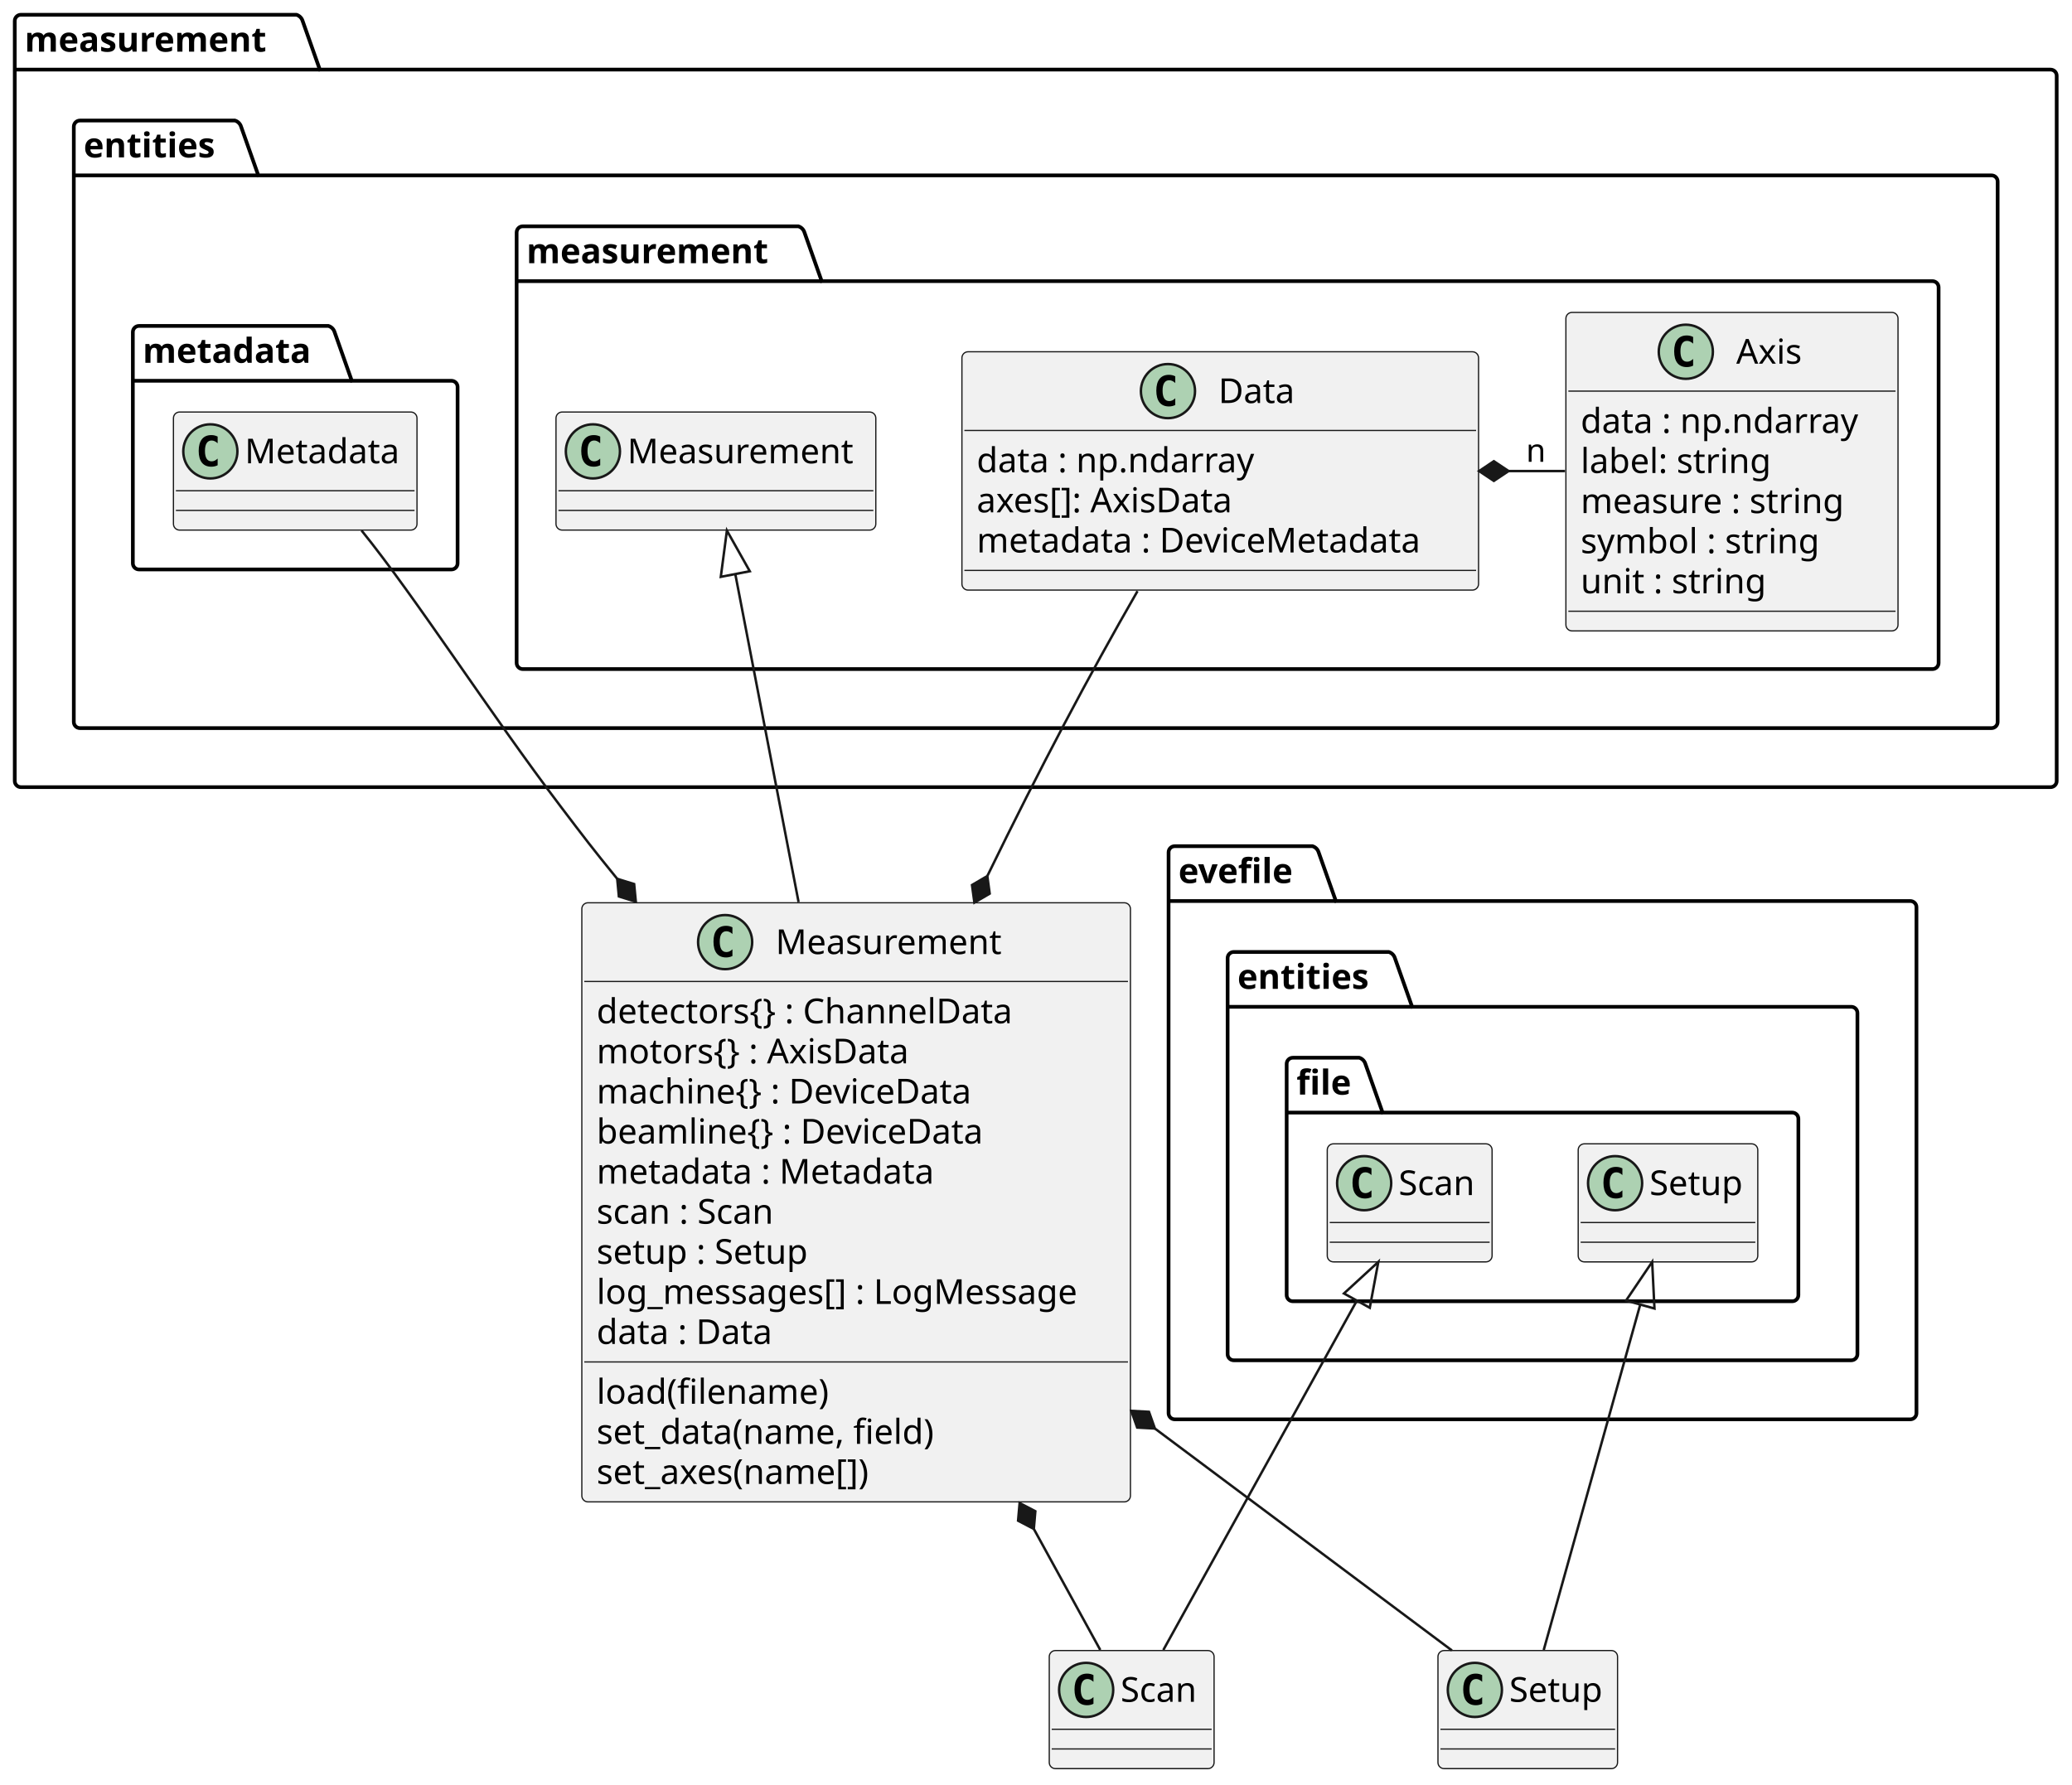
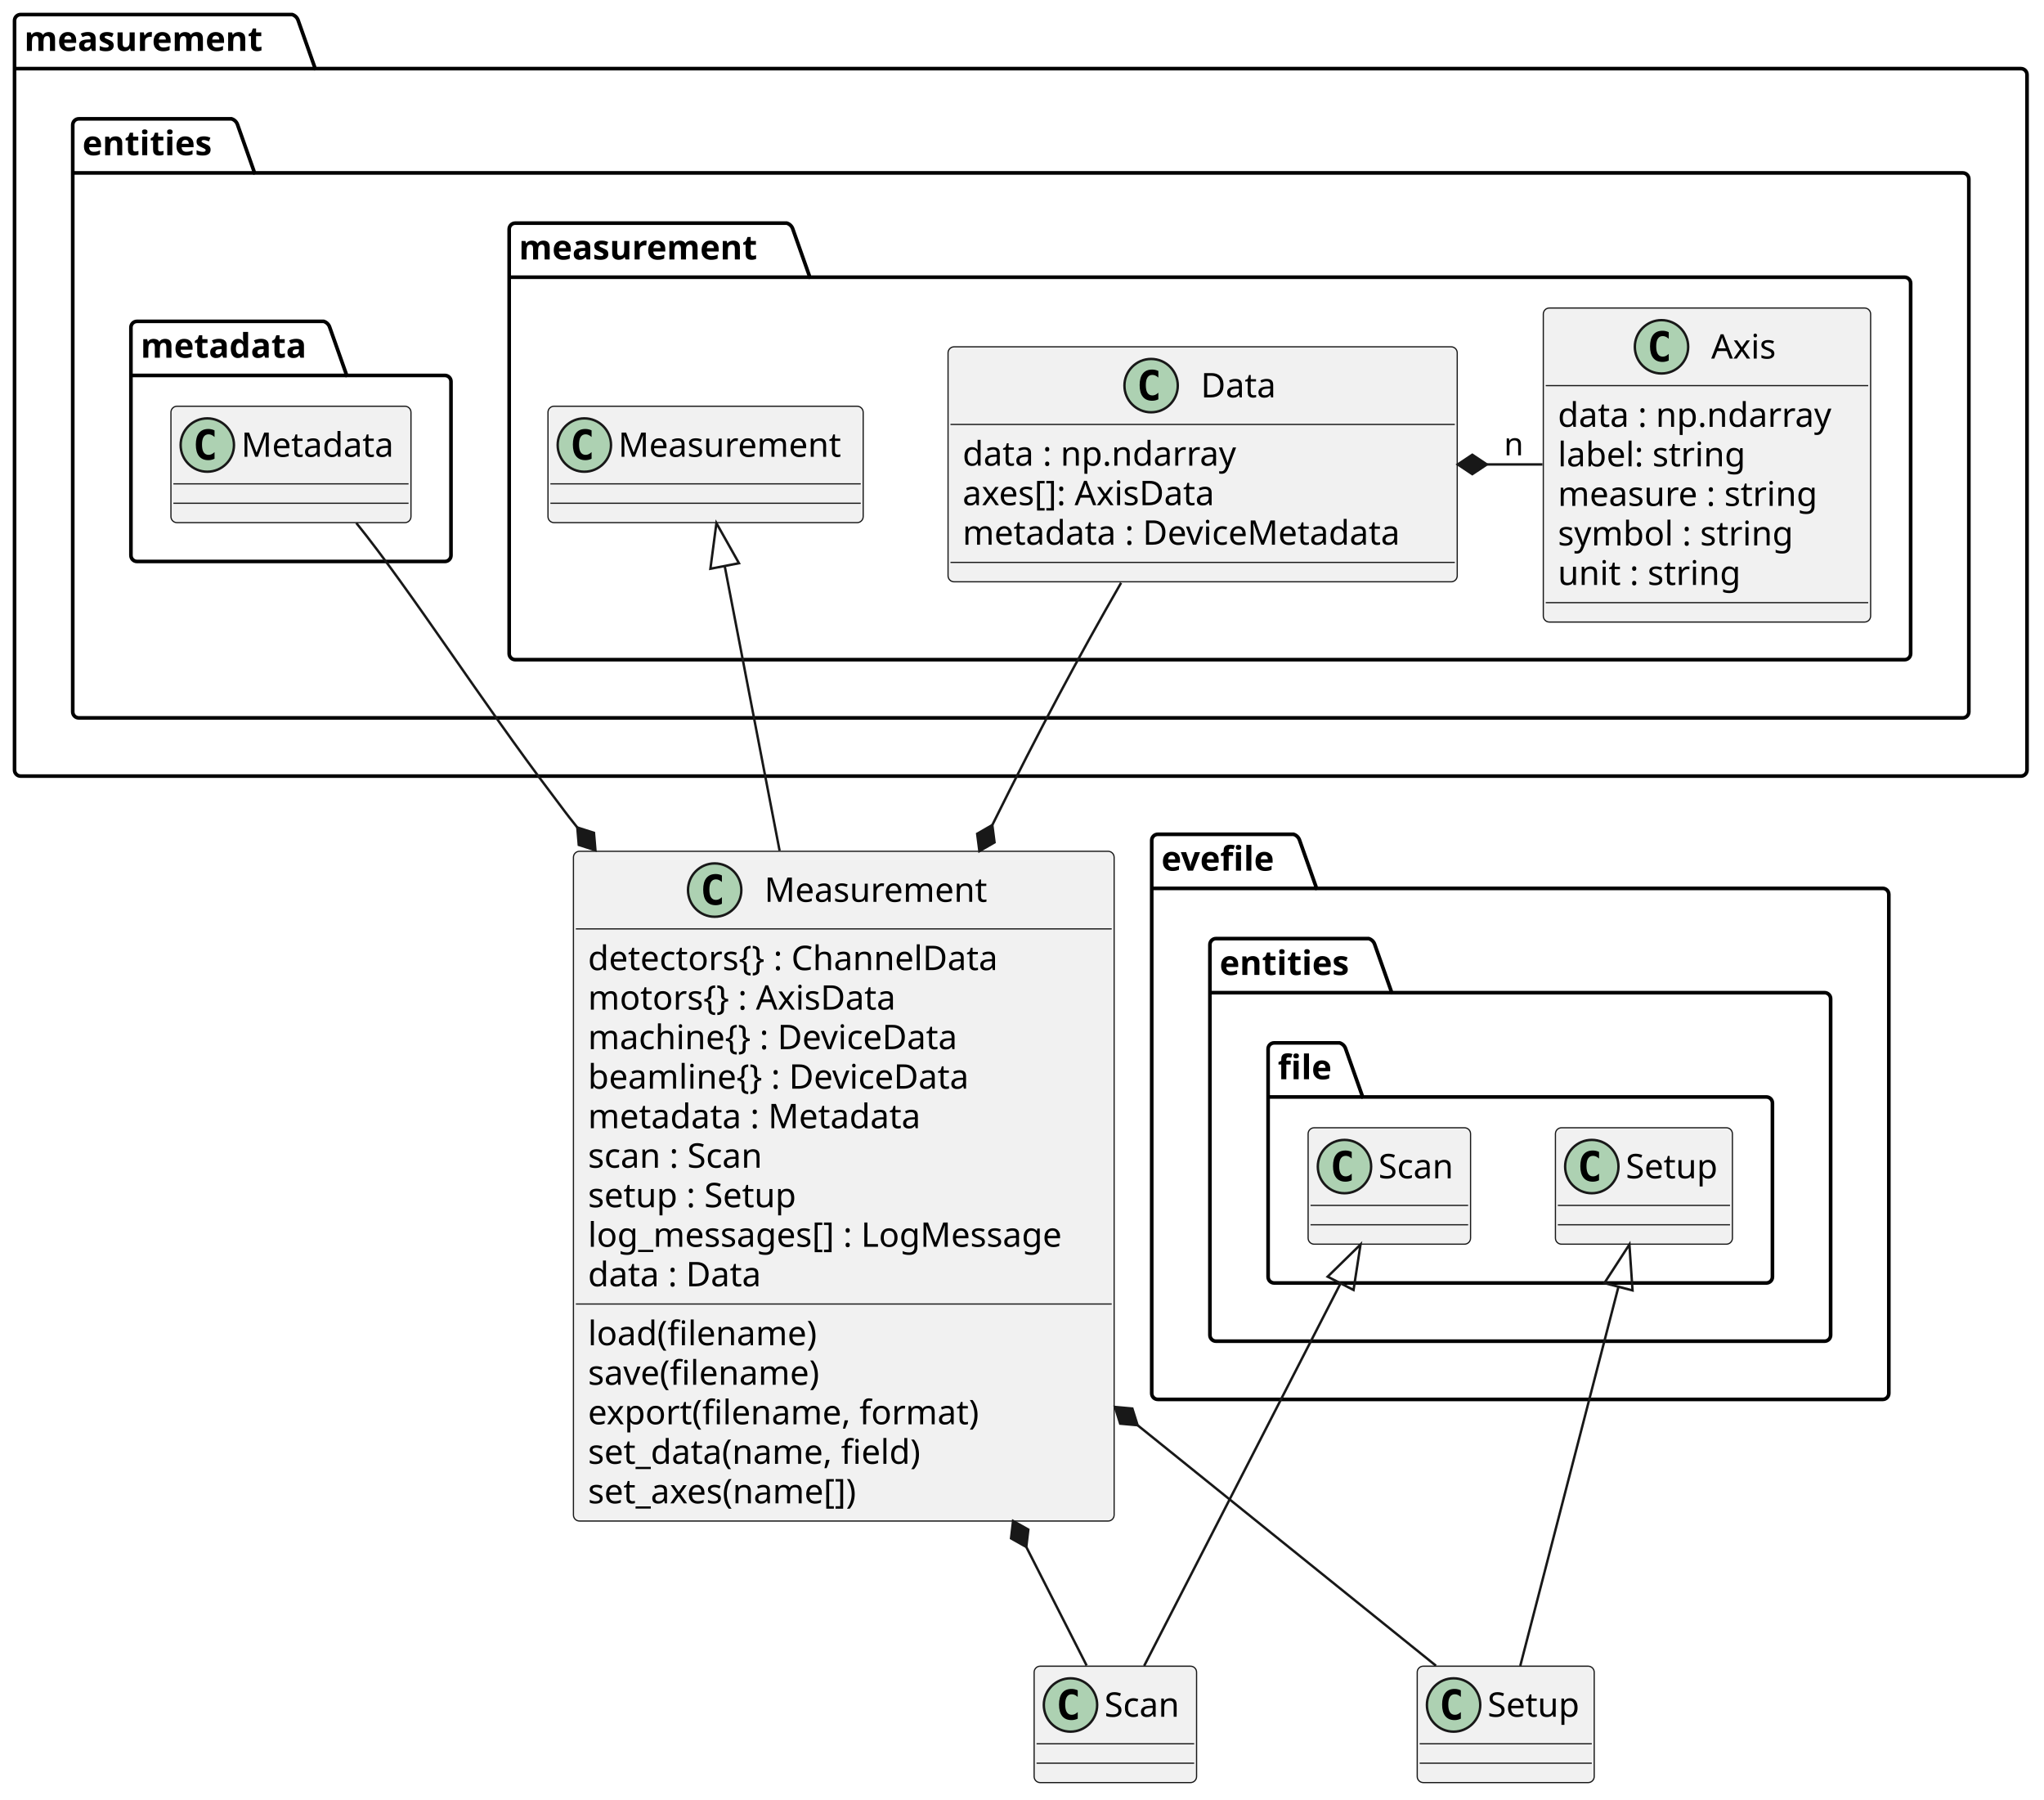
- <svg xmlns="http://www.w3.org/2000/svg" contentStyleType="text/css" height="653.4px" preserveAspectRatio="none" style="width:758px;height:653px;background:#FFFFFF;" version="1.1" viewBox="0 0 758 653" width="758.7px" zoomAndPan="magnify">
+ <svg xmlns="http://www.w3.org/2000/svg" contentStyleType="text/css" height="742px" preserveAspectRatio="none" style="width:843px;height:742px;background:#FFFFFF;" version="1.1" viewBox="0 0 843 742" width="843px" zoomAndPan="magnify">
  <defs />
  <g>
    <g id="cluster_measurement">
-       <path d="M7.65,5.4 L108.45,5.4 A3.375,3.375 0 0 1 110.7,7.65 L117,25.467 L750.15,25.467 A2.25,2.25 0 0 1 752.4,27.717 L752.4,285.75 A2.25,2.25 0 0 1 750.15,288 L7.65,288 A2.25,2.25 0 0 1 5.4,285.75 L5.4,7.65 A2.25,2.25 0 0 1 7.65,5.4 " fill="none" style="stroke:#000000;stroke-width:1.35;" />
-       <line style="stroke:#000000;stroke-width:1.35;" x1="5.4" x2="117" y1="25.467" y2="25.467" />
-       <text fill="#000000" font-family="sans-serif" font-size="12.6" font-weight="bold" lengthAdjust="spacing" textLength="99.9" x="9" y="18.896">measurement</text>
+       <path d="M8.5,6 L120.5,6 A3.75,3.75 0 0 1 123,8.5 L130,28.297 L833.5,28.297 A2.5,2.5 0 0 1 836,30.797 L836,317.5 A2.5,2.5 0 0 1 833.5,320 L8.5,320 A2.5,2.5 0 0 1 6,317.5 L6,8.5 A2.5,2.5 0 0 1 8.5,6 " fill="none" style="stroke:#000000;stroke-width:1.5;" />
+       <line style="stroke:#000000;stroke-width:1.5;" x1="6" x2="130" y1="28.297" y2="28.297" />
+       <text fill="#000000" font-family="sans-serif" font-size="14" font-weight="bold" lengthAdjust="spacing" textLength="111" x="10" y="20.995">measurement</text>
    </g>
    <g id="cluster_entities">
-       <path d="M29.25,44.1 L85.95,44.1 A3.375,3.375 0 0 1 88.2,46.35 L94.5,64.167 L728.55,64.167 A2.25,2.25 0 0 1 730.8,66.417 L730.8,264.15 A2.25,2.25 0 0 1 728.55,266.4 L29.25,266.4 A2.25,2.25 0 0 1 27,264.15 L27,46.35 A2.25,2.25 0 0 1 29.25,44.1 " fill="none" style="stroke:#000000;stroke-width:1.35;" />
-       <line style="stroke:#000000;stroke-width:1.35;" x1="27" x2="94.5" y1="64.167" y2="64.167" />
-       <text fill="#000000" font-family="sans-serif" font-size="12.6" font-weight="bold" lengthAdjust="spacing" textLength="55.8" x="30.6" y="57.596">entities</text>
+       <path d="M32.5,49 L95.5,49 A3.75,3.75 0 0 1 98,51.5 L105,71.297 L809.5,71.297 A2.5,2.5 0 0 1 812,73.797 L812,293.5 A2.5,2.5 0 0 1 809.5,296 L32.5,296 A2.5,2.5 0 0 1 30,293.5 L30,51.5 A2.5,2.5 0 0 1 32.5,49 " fill="none" style="stroke:#000000;stroke-width:1.5;" />
+       <line style="stroke:#000000;stroke-width:1.5;" x1="30" x2="105" y1="71.297" y2="71.297" />
+       <text fill="#000000" font-family="sans-serif" font-size="14" font-weight="bold" lengthAdjust="spacing" textLength="62" x="34" y="63.995">entities</text>
    </g>
    <g id="cluster_measurement">
-       <path d="M191.25,82.8 L292.05,82.8 A3.375,3.375 0 0 1 294.3,85.05 L300.6,102.867 L706.95,102.867 A2.25,2.25 0 0 1 709.2,105.117 L709.2,242.55 A2.25,2.25 0 0 1 706.95,244.8 L191.25,244.8 A2.25,2.25 0 0 1 189,242.55 L189,85.05 A2.25,2.25 0 0 1 191.25,82.8 " fill="none" style="stroke:#000000;stroke-width:1.35;" />
-       <line style="stroke:#000000;stroke-width:1.35;" x1="189" x2="300.6" y1="102.867" y2="102.867" />
-       <text fill="#000000" font-family="sans-serif" font-size="12.6" font-weight="bold" lengthAdjust="spacing" textLength="99.9" x="192.6" y="96.296">measurement</text>
+       <path d="M212.5,92 L324.5,92 A3.75,3.75 0 0 1 327,94.5 L334,114.297 L785.5,114.297 A2.5,2.5 0 0 1 788,116.797 L788,269.5 A2.5,2.5 0 0 1 785.5,272 L212.5,272 A2.5,2.5 0 0 1 210,269.5 L210,94.5 A2.5,2.5 0 0 1 212.5,92 " fill="none" style="stroke:#000000;stroke-width:1.5;" />
+       <line style="stroke:#000000;stroke-width:1.5;" x1="210" x2="334" y1="114.297" y2="114.297" />
+       <text fill="#000000" font-family="sans-serif" font-size="14" font-weight="bold" lengthAdjust="spacing" textLength="111" x="214" y="106.995">measurement</text>
    </g>
    <g id="cluster_metadata">
-       <path d="M50.85,119.25 L120.15,119.25 A3.375,3.375 0 0 1 122.4,121.5 L128.7,139.317 L165.15,139.317 A2.25,2.25 0 0 1 167.4,141.567 L167.4,206.1 A2.25,2.25 0 0 1 165.15,208.35 L50.85,208.35 A2.25,2.25 0 0 1 48.6,206.1 L48.6,121.5 A2.25,2.25 0 0 1 50.85,119.25 " fill="none" style="stroke:#000000;stroke-width:1.35;" />
-       <line style="stroke:#000000;stroke-width:1.35;" x1="48.6" x2="128.7" y1="139.317" y2="139.317" />
-       <text fill="#000000" font-family="sans-serif" font-size="12.6" font-weight="bold" lengthAdjust="spacing" textLength="68.4" x="52.2" y="132.746">metadata</text>
+       <path d="M56.5,132.5 L133.5,132.5 A3.75,3.75 0 0 1 136,135 L143,154.797 L183.5,154.797 A2.5,2.5 0 0 1 186,157.297 L186,229 A2.5,2.5 0 0 1 183.5,231.5 L56.5,231.5 A2.5,2.5 0 0 1 54,229 L54,135 A2.5,2.5 0 0 1 56.5,132.5 " fill="none" style="stroke:#000000;stroke-width:1.5;" />
+       <line style="stroke:#000000;stroke-width:1.5;" x1="54" x2="143" y1="154.797" y2="154.797" />
+       <text fill="#000000" font-family="sans-serif" font-size="14" font-weight="bold" lengthAdjust="spacing" textLength="76" x="58" y="147.495">metadata</text>
    </g>
    <g id="cluster_evefile">
-       <path d="M429.75,309.6 L480.15,309.6 A3.375,3.375 0 0 1 482.4,311.85 L488.7,329.667 L698.85,329.667 A2.25,2.25 0 0 1 701.1,331.917 L701.1,517.05 A2.25,2.25 0 0 1 698.85,519.3 L429.75,519.3 A2.25,2.25 0 0 1 427.5,517.05 L427.5,311.85 A2.25,2.25 0 0 1 429.75,309.6 " fill="none" style="stroke:#000000;stroke-width:1.35;" />
-       <line style="stroke:#000000;stroke-width:1.35;" x1="427.5" x2="488.7" y1="329.667" y2="329.667" />
-       <text fill="#000000" font-family="sans-serif" font-size="12.6" font-weight="bold" lengthAdjust="spacing" textLength="49.5" x="431.1" y="323.096">evefile</text>
+       <path d="M477.5,344 L533.5,344 A3.75,3.75 0 0 1 536,346.5 L543,366.297 L776.5,366.297 A2.5,2.5 0 0 1 779,368.797 L779,574.5 A2.5,2.5 0 0 1 776.5,577 L477.5,577 A2.5,2.5 0 0 1 475,574.5 L475,346.5 A2.5,2.5 0 0 1 477.5,344 " fill="none" style="stroke:#000000;stroke-width:1.5;" />
+       <line style="stroke:#000000;stroke-width:1.5;" x1="475" x2="543" y1="366.297" y2="366.297" />
+       <text fill="#000000" font-family="sans-serif" font-size="14" font-weight="bold" lengthAdjust="spacing" textLength="55" x="479" y="358.995">evefile</text>
    </g>
    <g id="cluster_entities">
-       <path d="M451.35,348.3 L508.05,348.3 A3.375,3.375 0 0 1 510.3,350.55 L516.6,368.367 L677.25,368.367 A2.25,2.25 0 0 1 679.5,370.617 L679.5,495.45 A2.25,2.25 0 0 1 677.25,497.7 L451.35,497.7 A2.25,2.25 0 0 1 449.1,495.45 L449.1,350.55 A2.25,2.25 0 0 1 451.35,348.3 " fill="none" style="stroke:#000000;stroke-width:1.35;" />
-       <line style="stroke:#000000;stroke-width:1.35;" x1="449.1" x2="516.6" y1="368.367" y2="368.367" />
-       <text fill="#000000" font-family="sans-serif" font-size="12.6" font-weight="bold" lengthAdjust="spacing" textLength="55.8" x="452.7" y="361.796">entities</text>
+       <path d="M501.5,387 L564.5,387 A3.75,3.75 0 0 1 567,389.5 L574,409.297 L752.5,409.297 A2.5,2.5 0 0 1 755,411.797 L755,550.5 A2.5,2.5 0 0 1 752.5,553 L501.5,553 A2.5,2.5 0 0 1 499,550.5 L499,389.5 A2.5,2.5 0 0 1 501.5,387 " fill="none" style="stroke:#000000;stroke-width:1.5;" />
+       <line style="stroke:#000000;stroke-width:1.5;" x1="499" x2="574" y1="409.297" y2="409.297" />
+       <text fill="#000000" font-family="sans-serif" font-size="14" font-weight="bold" lengthAdjust="spacing" textLength="62" x="503" y="401.995">entities</text>
    </g>
    <g id="cluster_file">
-       <path d="M472.95,387 L497.25,387 A3.375,3.375 0 0 1 499.5,389.25 L505.8,407.067 L655.65,407.067 A2.25,2.25 0 0 1 657.9,409.317 L657.9,473.85 A2.25,2.25 0 0 1 655.65,476.1 L472.95,476.1 A2.25,2.25 0 0 1 470.7,473.85 L470.7,389.25 A2.25,2.25 0 0 1 472.95,387 " fill="none" style="stroke:#000000;stroke-width:1.35;" />
-       <line style="stroke:#000000;stroke-width:1.35;" x1="470.7" x2="505.8" y1="407.067" y2="407.067" />
-       <text fill="#000000" font-family="sans-serif" font-size="12.6" font-weight="bold" lengthAdjust="spacing" textLength="23.4" x="474.3" y="400.496">file</text>
+       <path d="M525.5,430 L552.5,430 A3.75,3.75 0 0 1 555,432.5 L562,452.297 L728.5,452.297 A2.5,2.5 0 0 1 731,454.797 L731,526.5 A2.5,2.5 0 0 1 728.5,529 L525.5,529 A2.5,2.5 0 0 1 523,526.5 L523,432.5 A2.5,2.5 0 0 1 525.5,430 " fill="none" style="stroke:#000000;stroke-width:1.5;" />
+       <line style="stroke:#000000;stroke-width:1.5;" x1="523" x2="562" y1="452.297" y2="452.297" />
+       <text fill="#000000" font-family="sans-serif" font-size="14" font-weight="bold" lengthAdjust="spacing" textLength="26" x="527" y="444.995">file</text>
    </g>
    <g id="elem_Measurement">
-       <rect fill="#F1F1F1" height="43.2" id="Measurement" rx="2.25" ry="2.25" style="stroke:#181818;stroke-width:0.45;" width="117" x="203.4" y="150.75" />
-       <ellipse cx="216.9" cy="165.15" fill="#ADD1B2" rx="9.9" ry="9.9" style="stroke:#181818;stroke-width:0.9;" />
-       <path d="M219.572,170.227 Q219.052,170.494 218.475,170.62 Q217.898,170.761 217.266,170.761 Q215.016,170.761 213.82,169.284 Q212.639,167.794 212.639,164.981 Q212.639,162.169 213.82,160.678 Q215.016,159.188 217.266,159.188 Q217.898,159.188 218.475,159.328 Q219.066,159.469 219.572,159.736 L219.572,162.183 Q219.009,161.662 218.475,161.423 Q217.941,161.17 217.378,161.17 Q216.169,161.17 215.55,162.141 Q214.931,163.097 214.931,164.981 Q214.931,166.866 215.55,167.836 Q216.169,168.792 217.378,168.792 Q217.941,168.792 218.475,168.553 Q219.009,168.3 219.572,167.78 L219.572,170.227 Z " fill="#000000" />
-       <text fill="#000000" font-family="sans-serif" font-size="12.6" lengthAdjust="spacing" textLength="88.2" x="229.5" y="169.512">Measurement</text>
-       <line style="stroke:#181818;stroke-width:0.45;" x1="204.3" x2="319.5" y1="179.55" y2="179.55" />
-       <line style="stroke:#181818;stroke-width:0.45;" x1="204.3" x2="319.5" y1="186.75" y2="186.75" />
+       <rect fill="#F1F1F1" height="48" id="Measurement" rx="2.5" ry="2.5" style="stroke:#181818;stroke-width:0.5;" width="130" x="226" y="167.5" />
+       <ellipse cx="241" cy="183.5" fill="#ADD1B2" rx="11" ry="11" style="stroke:#181818;stroke-width:1.0;" />
+       <path d="M243.984,189.141 Q243.406,189.438 242.766,189.578 Q242.125,189.734 241.422,189.734 Q238.906,189.734 237.578,188.094 Q236.266,186.438 236.266,183.312 Q236.266,180.172 237.578,178.531 Q238.906,176.875 241.422,176.875 Q242.125,176.875 242.766,177.031 Q243.422,177.172 243.984,177.469 L243.984,180.188 Q243.344,179.609 242.75,179.344 Q242.156,179.078 241.531,179.078 Q240.188,179.078 239.5,180.141 Q238.812,181.203 238.812,183.312 Q238.812,185.406 239.5,186.484 Q240.188,187.547 241.531,187.547 Q242.156,187.547 242.75,187.281 Q243.344,187 243.984,186.422 L243.984,189.141 Z " fill="#000000" />
+       <text fill="#000000" font-family="sans-serif" font-size="14" lengthAdjust="spacing" textLength="98" x="255" y="188.347">Measurement</text>
+       <line style="stroke:#181818;stroke-width:0.5;" x1="227" x2="355" y1="199.5" y2="199.5" />
+       <line style="stroke:#181818;stroke-width:0.5;" x1="227" x2="355" y1="207.5" y2="207.5" />
    </g>
    <g id="elem_Data">
-       <rect codeLine="33" fill="#F1F1F1" height="87.202" id="Data" rx="2.25" ry="2.25" style="stroke:#181818;stroke-width:0.45;" width="189" x="351.9" y="128.7" />
-       <ellipse cx="427.275" cy="143.1" fill="#ADD1B2" rx="9.9" ry="9.9" style="stroke:#181818;stroke-width:0.9;" />
-       <path d="M429.947,148.177 Q429.427,148.444 428.85,148.57 Q428.273,148.711 427.641,148.711 Q425.391,148.711 424.195,147.234 Q423.014,145.744 423.014,142.931 Q423.014,140.119 424.195,138.628 Q425.391,137.137 427.641,137.137 Q428.273,137.137 428.85,137.278 Q429.441,137.419 429.947,137.686 L429.947,140.133 Q429.384,139.613 428.85,139.373 Q428.316,139.12 427.753,139.12 Q426.544,139.12 425.925,140.091 Q425.306,141.047 425.306,142.931 Q425.306,144.816 425.925,145.786 Q426.544,146.742 427.753,146.742 Q428.316,146.742 428.85,146.503 Q429.384,146.25 429.947,145.73 L429.947,148.177 Z " fill="#000000" />
-       <text fill="#000000" font-family="sans-serif" font-size="12.6" lengthAdjust="spacing" textLength="30.6" x="445.725" y="147.462">Data</text>
-       <line style="stroke:#181818;stroke-width:0.45;" x1="352.8" x2="540" y1="157.5" y2="157.5" />
-       <text fill="#000000" font-family="sans-serif" font-size="12.6" lengthAdjust="spacing" textLength="110.7" x="357.3" y="172.796">data : np.ndarray</text>
-       <text fill="#000000" font-family="sans-serif" font-size="12.6" lengthAdjust="spacing" textLength="103.5" x="357.3" y="187.463">axes[]: AxisData</text>
-       <text fill="#000000" font-family="sans-serif" font-size="12.6" lengthAdjust="spacing" textLength="178.2" x="357.3" y="202.13">metadata : DeviceMetadata</text>
-       <line style="stroke:#181818;stroke-width:0.45;" x1="352.8" x2="540" y1="208.702" y2="208.702" />
+       <rect codeLine="35" fill="#F1F1F1" height="96.891" id="Data" rx="2.5" ry="2.5" style="stroke:#181818;stroke-width:0.5;" width="210" x="391" y="143" />
+       <ellipse cx="474.75" cy="159" fill="#ADD1B2" rx="11" ry="11" style="stroke:#181818;stroke-width:1.0;" />
+       <path d="M477.734,164.641 Q477.156,164.938 476.516,165.078 Q475.875,165.234 475.172,165.234 Q472.656,165.234 471.328,163.594 Q470.016,161.938 470.016,158.812 Q470.016,155.672 471.328,154.031 Q472.656,152.375 475.172,152.375 Q475.875,152.375 476.516,152.531 Q477.172,152.672 477.734,152.969 L477.734,155.688 Q477.094,155.109 476.5,154.844 Q475.906,154.578 475.281,154.578 Q473.938,154.578 473.25,155.641 Q472.562,156.703 472.562,158.812 Q472.562,160.906 473.25,161.984 Q473.938,163.047 475.281,163.047 Q475.906,163.047 476.5,162.781 Q477.094,162.5 477.734,161.922 L477.734,164.641 Z " fill="#000000" />
+       <text fill="#000000" font-family="sans-serif" font-size="14" lengthAdjust="spacing" textLength="34" x="495.25" y="163.847">Data</text>
+       <line style="stroke:#181818;stroke-width:0.5;" x1="392" x2="600" y1="175" y2="175" />
+       <text fill="#000000" font-family="sans-serif" font-size="14" lengthAdjust="spacing" textLength="123" x="397" y="191.995">data : np.ndarray</text>
+       <text fill="#000000" font-family="sans-serif" font-size="14" lengthAdjust="spacing" textLength="115" x="397" y="208.292">axes[]: AxisData</text>
+       <text fill="#000000" font-family="sans-serif" font-size="14" lengthAdjust="spacing" textLength="198" x="397" y="224.589">metadata : DeviceMetadata</text>
+       <line style="stroke:#181818;stroke-width:0.5;" x1="392" x2="600" y1="231.891" y2="231.891" />
    </g>
    <g id="elem_Axis">
-       <rect codeLine="39" fill="#F1F1F1" height="116.536" id="Axis" rx="2.25" ry="2.25" style="stroke:#181818;stroke-width:0.45;" width="121.5" x="572.85" y="114.3" />
-       <ellipse cx="616.725" cy="128.7" fill="#ADD1B2" rx="9.9" ry="9.9" style="stroke:#181818;stroke-width:0.9;" />
-       <path d="M619.397,133.777 Q618.877,134.044 618.3,134.17 Q617.723,134.311 617.091,134.311 Q614.841,134.311 613.645,132.834 Q612.464,131.344 612.464,128.531 Q612.464,125.719 613.645,124.228 Q614.841,122.737 617.091,122.737 Q617.723,122.737 618.3,122.878 Q618.891,123.019 619.397,123.286 L619.397,125.733 Q618.834,125.213 618.3,124.973 Q617.766,124.72 617.203,124.72 Q615.994,124.72 615.375,125.691 Q614.756,126.647 614.756,128.531 Q614.756,130.416 615.375,131.386 Q615.994,132.342 617.203,132.342 Q617.766,132.342 618.3,132.103 Q618.834,131.85 619.397,131.33 L619.397,133.777 Z " fill="#000000" />
-       <text fill="#000000" font-family="sans-serif" font-size="12.6" lengthAdjust="spacing" textLength="26.1" x="635.175" y="133.062">Axis</text>
-       <line style="stroke:#181818;stroke-width:0.45;" x1="573.75" x2="693.45" y1="143.1" y2="143.1" />
-       <text fill="#000000" font-family="sans-serif" font-size="12.6" lengthAdjust="spacing" textLength="110.7" x="578.25" y="158.396">data : np.ndarray</text>
-       <text fill="#000000" font-family="sans-serif" font-size="12.6" lengthAdjust="spacing" textLength="75.6" x="578.25" y="173.063">label: string</text>
-       <text fill="#000000" font-family="sans-serif" font-size="12.6" lengthAdjust="spacing" textLength="104.4" x="578.25" y="187.73">measure : string</text>
-       <text fill="#000000" font-family="sans-serif" font-size="12.6" lengthAdjust="spacing" textLength="93.6" x="578.25" y="202.397">symbol : string</text>
-       <text fill="#000000" font-family="sans-serif" font-size="12.6" lengthAdjust="spacing" textLength="72" x="578.25" y="217.064">unit : string</text>
-       <line style="stroke:#181818;stroke-width:0.45;" x1="573.75" x2="693.45" y1="223.636" y2="223.636" />
+       <rect codeLine="41" fill="#F1F1F1" height="129.484" id="Axis" rx="2.5" ry="2.5" style="stroke:#181818;stroke-width:0.5;" width="135" x="636.5" y="127" />
+       <ellipse cx="685.25" cy="143" fill="#ADD1B2" rx="11" ry="11" style="stroke:#181818;stroke-width:1.0;" />
+       <path d="M688.234,148.641 Q687.656,148.938 687.016,149.078 Q686.375,149.234 685.672,149.234 Q683.156,149.234 681.828,147.594 Q680.516,145.938 680.516,142.812 Q680.516,139.672 681.828,138.031 Q683.156,136.375 685.672,136.375 Q686.375,136.375 687.016,136.531 Q687.672,136.672 688.234,136.969 L688.234,139.688 Q687.594,139.109 687,138.844 Q686.406,138.578 685.781,138.578 Q684.438,138.578 683.75,139.641 Q683.062,140.703 683.062,142.812 Q683.062,144.906 683.75,145.984 Q684.438,147.047 685.781,147.047 Q686.406,147.047 687,146.781 Q687.594,146.5 688.234,145.922 L688.234,148.641 Z " fill="#000000" />
+       <text fill="#000000" font-family="sans-serif" font-size="14" lengthAdjust="spacing" textLength="29" x="705.75" y="147.847">Axis</text>
+       <line style="stroke:#181818;stroke-width:0.5;" x1="637.5" x2="770.5" y1="159" y2="159" />
+       <text fill="#000000" font-family="sans-serif" font-size="14" lengthAdjust="spacing" textLength="123" x="642.5" y="175.995">data : np.ndarray</text>
+       <text fill="#000000" font-family="sans-serif" font-size="14" lengthAdjust="spacing" textLength="84" x="642.5" y="192.292">label: string</text>
+       <text fill="#000000" font-family="sans-serif" font-size="14" lengthAdjust="spacing" textLength="116" x="642.5" y="208.589">measure : string</text>
+       <text fill="#000000" font-family="sans-serif" font-size="14" lengthAdjust="spacing" textLength="104" x="642.5" y="224.886">symbol : string</text>
+       <text fill="#000000" font-family="sans-serif" font-size="14" lengthAdjust="spacing" textLength="80" x="642.5" y="241.183">unit : string</text>
+       <line style="stroke:#181818;stroke-width:0.5;" x1="637.5" x2="770.5" y1="248.484" y2="248.484" />
    </g>
    <g id="elem_Metadata">
-       <rect fill="#F1F1F1" height="43.2" id="Metadata" rx="2.25" ry="2.25" style="stroke:#181818;stroke-width:0.45;" width="89.1" x="63.45" y="150.75" />
-       <ellipse cx="76.95" cy="165.15" fill="#ADD1B2" rx="9.9" ry="9.9" style="stroke:#181818;stroke-width:0.9;" />
-       <path d="M79.622,170.227 Q79.102,170.494 78.525,170.62 Q77.948,170.761 77.316,170.761 Q75.066,170.761 73.87,169.284 Q72.689,167.794 72.689,164.981 Q72.689,162.169 73.87,160.678 Q75.066,159.188 77.316,159.188 Q77.948,159.188 78.525,159.328 Q79.116,159.469 79.622,159.736 L79.622,162.183 Q79.059,161.662 78.525,161.423 Q77.991,161.17 77.428,161.17 Q76.219,161.17 75.6,162.141 Q74.981,163.097 74.981,164.981 Q74.981,166.866 75.6,167.836 Q76.219,168.792 77.428,168.792 Q77.991,168.792 78.525,168.553 Q79.059,168.3 79.622,167.78 L79.622,170.227 Z " fill="#000000" />
-       <text fill="#000000" font-family="sans-serif" font-size="12.6" lengthAdjust="spacing" textLength="60.3" x="89.55" y="169.512">Metadata</text>
-       <line style="stroke:#181818;stroke-width:0.45;" x1="64.35" x2="151.65" y1="179.55" y2="179.55" />
-       <line style="stroke:#181818;stroke-width:0.45;" x1="64.35" x2="151.65" y1="186.75" y2="186.75" />
+       <rect fill="#F1F1F1" height="48" id="Metadata" rx="2.5" ry="2.5" style="stroke:#181818;stroke-width:0.5;" width="99" x="70.5" y="167.5" />
+       <ellipse cx="85.5" cy="183.5" fill="#ADD1B2" rx="11" ry="11" style="stroke:#181818;stroke-width:1.0;" />
+       <path d="M88.484,189.141 Q87.906,189.438 87.266,189.578 Q86.625,189.734 85.922,189.734 Q83.406,189.734 82.078,188.094 Q80.766,186.438 80.766,183.312 Q80.766,180.172 82.078,178.531 Q83.406,176.875 85.922,176.875 Q86.625,176.875 87.266,177.031 Q87.922,177.172 88.484,177.469 L88.484,180.188 Q87.844,179.609 87.25,179.344 Q86.656,179.078 86.031,179.078 Q84.688,179.078 84,180.141 Q83.312,181.203 83.312,183.312 Q83.312,185.406 84,186.484 Q84.688,187.547 86.031,187.547 Q86.656,187.547 87.25,187.281 Q87.844,187 88.484,186.422 L88.484,189.141 Z " fill="#000000" />
+       <text fill="#000000" font-family="sans-serif" font-size="14" lengthAdjust="spacing" textLength="67" x="99.5" y="188.347">Metadata</text>
+       <line style="stroke:#181818;stroke-width:0.5;" x1="71.5" x2="168.5" y1="199.5" y2="199.5" />
+       <line style="stroke:#181818;stroke-width:0.5;" x1="71.5" x2="168.5" y1="207.5" y2="207.5" />
    </g>
    <g id="elem_Scan">
-       <rect codeLine="23" fill="#F1F1F1" height="43.2" id="Scan" rx="2.25" ry="2.25" style="stroke:#181818;stroke-width:0.45;" width="60.3" x="485.55" y="418.5" />
-       <ellipse cx="499.05" cy="432.9" fill="#ADD1B2" rx="9.9" ry="9.9" style="stroke:#181818;stroke-width:0.9;" />
-       <path d="M501.722,437.977 Q501.202,438.244 500.625,438.37 Q500.048,438.511 499.416,438.511 Q497.166,438.511 495.97,437.034 Q494.789,435.544 494.789,432.731 Q494.789,429.919 495.97,428.428 Q497.166,426.938 499.416,426.938 Q500.048,426.938 500.625,427.078 Q501.216,427.219 501.722,427.486 L501.722,429.933 Q501.159,429.413 500.625,429.173 Q500.091,428.92 499.528,428.92 Q498.319,428.92 497.7,429.891 Q497.081,430.847 497.081,432.731 Q497.081,434.616 497.7,435.586 Q498.319,436.542 499.528,436.542 Q500.091,436.542 500.625,436.303 Q501.159,436.05 501.722,435.53 L501.722,437.977 Z " fill="#000000" />
-       <text fill="#000000" font-family="sans-serif" font-size="12.6" lengthAdjust="spacing" textLength="31.5" x="511.65" y="437.262">Scan</text>
-       <line style="stroke:#181818;stroke-width:0.45;" x1="486.45" x2="544.95" y1="447.3" y2="447.3" />
-       <line style="stroke:#181818;stroke-width:0.45;" x1="486.45" x2="544.95" y1="454.5" y2="454.5" />
+       <rect codeLine="25" fill="#F1F1F1" height="48" id="Scan" rx="2.5" ry="2.5" style="stroke:#181818;stroke-width:0.5;" width="67" x="539.5" y="465" />
+       <ellipse cx="554.5" cy="481" fill="#ADD1B2" rx="11" ry="11" style="stroke:#181818;stroke-width:1.0;" />
+       <path d="M557.484,486.641 Q556.906,486.938 556.266,487.078 Q555.625,487.234 554.922,487.234 Q552.406,487.234 551.078,485.594 Q549.766,483.938 549.766,480.812 Q549.766,477.672 551.078,476.031 Q552.406,474.375 554.922,474.375 Q555.625,474.375 556.266,474.531 Q556.922,474.672 557.484,474.969 L557.484,477.688 Q556.844,477.109 556.25,476.844 Q555.656,476.578 555.031,476.578 Q553.688,476.578 553,477.641 Q552.312,478.703 552.312,480.812 Q552.312,482.906 553,483.984 Q553.688,485.047 555.031,485.047 Q555.656,485.047 556.25,484.781 Q556.844,484.5 557.484,483.922 L557.484,486.641 Z " fill="#000000" />
+       <text fill="#000000" font-family="sans-serif" font-size="14" lengthAdjust="spacing" textLength="35" x="568.5" y="485.847">Scan</text>
+       <line style="stroke:#181818;stroke-width:0.5;" x1="540.5" x2="605.5" y1="497" y2="497" />
+       <line style="stroke:#181818;stroke-width:0.5;" x1="540.5" x2="605.5" y1="505" y2="505" />
    </g>
    <g id="elem_Setup">
-       <rect codeLine="26" fill="#F1F1F1" height="43.2" id="Setup" rx="2.25" ry="2.25" style="stroke:#181818;stroke-width:0.45;" width="65.7" x="577.35" y="418.5" />
-       <ellipse cx="590.85" cy="432.9" fill="#ADD1B2" rx="9.9" ry="9.9" style="stroke:#181818;stroke-width:0.9;" />
-       <path d="M593.522,437.977 Q593.002,438.244 592.425,438.37 Q591.848,438.511 591.216,438.511 Q588.966,438.511 587.77,437.034 Q586.589,435.544 586.589,432.731 Q586.589,429.919 587.77,428.428 Q588.966,426.938 591.216,426.938 Q591.848,426.938 592.425,427.078 Q593.016,427.219 593.522,427.486 L593.522,429.933 Q592.959,429.413 592.425,429.173 Q591.891,428.92 591.328,428.92 Q590.119,428.92 589.5,429.891 Q588.881,430.847 588.881,432.731 Q588.881,434.616 589.5,435.586 Q590.119,436.542 591.328,436.542 Q591.891,436.542 592.425,436.303 Q592.959,436.05 593.522,435.53 L593.522,437.977 Z " fill="#000000" />
-       <text fill="#000000" font-family="sans-serif" font-size="12.6" lengthAdjust="spacing" textLength="36.9" x="603.45" y="437.262">Setup</text>
-       <line style="stroke:#181818;stroke-width:0.45;" x1="578.25" x2="642.15" y1="447.3" y2="447.3" />
-       <line style="stroke:#181818;stroke-width:0.45;" x1="578.25" x2="642.15" y1="454.5" y2="454.5" />
+       <rect codeLine="28" fill="#F1F1F1" height="48" id="Setup" rx="2.5" ry="2.5" style="stroke:#181818;stroke-width:0.5;" width="73" x="641.5" y="465" />
+       <ellipse cx="656.5" cy="481" fill="#ADD1B2" rx="11" ry="11" style="stroke:#181818;stroke-width:1.0;" />
+       <path d="M659.484,486.641 Q658.906,486.938 658.266,487.078 Q657.625,487.234 656.922,487.234 Q654.406,487.234 653.078,485.594 Q651.766,483.938 651.766,480.812 Q651.766,477.672 653.078,476.031 Q654.406,474.375 656.922,474.375 Q657.625,474.375 658.266,474.531 Q658.922,474.672 659.484,474.969 L659.484,477.688 Q658.844,477.109 658.25,476.844 Q657.656,476.578 657.031,476.578 Q655.688,476.578 655,477.641 Q654.312,478.703 654.312,480.812 Q654.312,482.906 655,483.984 Q655.688,485.047 657.031,485.047 Q657.656,485.047 658.25,484.781 Q658.844,484.5 659.484,483.922 L659.484,486.641 Z " fill="#000000" />
+       <text fill="#000000" font-family="sans-serif" font-size="14" lengthAdjust="spacing" textLength="41" x="670.5" y="485.847">Setup</text>
+       <line style="stroke:#181818;stroke-width:0.5;" x1="642.5" x2="713.5" y1="497" y2="497" />
+       <line style="stroke:#181818;stroke-width:0.5;" x1="642.5" x2="713.5" y1="505" y2="505" />
    </g>
    <g id="elem_Measurement">
-       <rect codeLine="3" fill="#F1F1F1" height="219.206" id="Measurement" rx="2.25" ry="2.25" style="stroke:#181818;stroke-width:0.45;" width="200.7" x="212.85" y="330.3" />
-       <ellipse cx="265.275" cy="344.7" fill="#ADD1B2" rx="9.9" ry="9.9" style="stroke:#181818;stroke-width:0.9;" />
-       <path d="M267.947,349.777 Q267.427,350.044 266.85,350.17 Q266.273,350.311 265.641,350.311 Q263.391,350.311 262.195,348.834 Q261.014,347.344 261.014,344.531 Q261.014,341.719 262.195,340.228 Q263.391,338.738 265.641,338.738 Q266.273,338.738 266.85,338.878 Q267.441,339.019 267.947,339.286 L267.947,341.733 Q267.384,341.212 266.85,340.973 Q266.316,340.72 265.753,340.72 Q264.544,340.72 263.925,341.691 Q263.306,342.647 263.306,344.531 Q263.306,346.416 263.925,347.386 Q264.544,348.342 265.753,348.342 Q266.316,348.342 266.85,348.103 Q267.384,347.85 267.947,347.33 L267.947,349.777 Z " fill="#000000" />
-       <text fill="#000000" font-family="sans-serif" font-size="12.6" lengthAdjust="spacing" textLength="88.2" x="283.725" y="349.062">Measurement</text>
-       <line style="stroke:#181818;stroke-width:0.45;" x1="213.75" x2="412.65" y1="359.1" y2="359.1" />
-       <text fill="#000000" font-family="sans-serif" font-size="12.6" lengthAdjust="spacing" textLength="171.9" x="218.25" y="374.396">detectors{} : ChannelData</text>
-       <text fill="#000000" font-family="sans-serif" font-size="12.6" lengthAdjust="spacing" textLength="129.6" x="218.25" y="389.063">motors{} : AxisData</text>
-       <text fill="#000000" font-family="sans-serif" font-size="12.6" lengthAdjust="spacing" textLength="158.4" x="218.25" y="403.73">machine{} : DeviceData</text>
-       <text fill="#000000" font-family="sans-serif" font-size="12.6" lengthAdjust="spacing" textLength="162.9" x="218.25" y="418.397">beamline{} : DeviceData</text>
-       <text fill="#000000" font-family="sans-serif" font-size="12.6" lengthAdjust="spacing" textLength="134.1" x="218.25" y="433.064">metadata : Metadata</text>
-       <text fill="#000000" font-family="sans-serif" font-size="12.6" lengthAdjust="spacing" textLength="72.9" x="218.25" y="447.731">scan : Scan</text>
-       <text fill="#000000" font-family="sans-serif" font-size="12.6" lengthAdjust="spacing" textLength="83.7" x="218.25" y="462.399">setup : Setup</text>
-       <text fill="#000000" font-family="sans-serif" font-size="12.6" lengthAdjust="spacing" textLength="189.9" x="218.25" y="477.066">log_messages[] : LogMessage</text>
-       <text fill="#000000" font-family="sans-serif" font-size="12.6" lengthAdjust="spacing" textLength="71.1" x="218.25" y="491.733">data : Data</text>
-       <line style="stroke:#181818;stroke-width:0.45;" x1="213.75" x2="412.65" y1="498.305" y2="498.305" />
-       <text fill="#000000" font-family="sans-serif" font-size="12.6" lengthAdjust="spacing" textLength="93.6" x="218.25" y="513.6">load(filename)</text>
-       <text fill="#000000" font-family="sans-serif" font-size="12.6" lengthAdjust="spacing" textLength="135" x="218.25" y="528.268">set_data(name, field)</text>
-       <text fill="#000000" font-family="sans-serif" font-size="12.6" lengthAdjust="spacing" textLength="109.8" x="218.25" y="542.935">set_axes(name[])</text>
+       <rect codeLine="3" fill="#F1F1F1" height="276.156" id="Measurement" rx="2.5" ry="2.5" style="stroke:#181818;stroke-width:0.5;" width="223" x="236.5" y="351" />
+       <ellipse cx="294.75" cy="367" fill="#ADD1B2" rx="11" ry="11" style="stroke:#181818;stroke-width:1.0;" />
+       <path d="M297.734,372.641 Q297.156,372.938 296.516,373.078 Q295.875,373.234 295.172,373.234 Q292.656,373.234 291.328,371.594 Q290.016,369.938 290.016,366.812 Q290.016,363.672 291.328,362.031 Q292.656,360.375 295.172,360.375 Q295.875,360.375 296.516,360.531 Q297.172,360.672 297.734,360.969 L297.734,363.688 Q297.094,363.109 296.5,362.844 Q295.906,362.578 295.281,362.578 Q293.938,362.578 293.25,363.641 Q292.562,364.703 292.562,366.812 Q292.562,368.906 293.25,369.984 Q293.938,371.047 295.281,371.047 Q295.906,371.047 296.5,370.781 Q297.094,370.5 297.734,369.922 L297.734,372.641 Z " fill="#000000" />
+       <text fill="#000000" font-family="sans-serif" font-size="14" lengthAdjust="spacing" textLength="98" x="315.25" y="371.847">Measurement</text>
+       <line style="stroke:#181818;stroke-width:0.5;" x1="237.5" x2="458.5" y1="383" y2="383" />
+       <text fill="#000000" font-family="sans-serif" font-size="14" lengthAdjust="spacing" textLength="191" x="242.5" y="399.995">detectors{} : ChannelData</text>
+       <text fill="#000000" font-family="sans-serif" font-size="14" lengthAdjust="spacing" textLength="144" x="242.5" y="416.292">motors{} : AxisData</text>
+       <text fill="#000000" font-family="sans-serif" font-size="14" lengthAdjust="spacing" textLength="176" x="242.5" y="432.589">machine{} : DeviceData</text>
+       <text fill="#000000" font-family="sans-serif" font-size="14" lengthAdjust="spacing" textLength="181" x="242.5" y="448.886">beamline{} : DeviceData</text>
+       <text fill="#000000" font-family="sans-serif" font-size="14" lengthAdjust="spacing" textLength="149" x="242.5" y="465.183">metadata : Metadata</text>
+       <text fill="#000000" font-family="sans-serif" font-size="14" lengthAdjust="spacing" textLength="81" x="242.5" y="481.479">scan : Scan</text>
+       <text fill="#000000" font-family="sans-serif" font-size="14" lengthAdjust="spacing" textLength="93" x="242.5" y="497.776">setup : Setup</text>
+       <text fill="#000000" font-family="sans-serif" font-size="14" lengthAdjust="spacing" textLength="211" x="242.5" y="514.073">log_messages[] : LogMessage</text>
+       <text fill="#000000" font-family="sans-serif" font-size="14" lengthAdjust="spacing" textLength="79" x="242.5" y="530.37">data : Data</text>
+       <line style="stroke:#181818;stroke-width:0.5;" x1="237.5" x2="458.5" y1="537.672" y2="537.672" />
+       <text fill="#000000" font-family="sans-serif" font-size="14" lengthAdjust="spacing" textLength="104" x="242.5" y="554.667">load(filename)</text>
+       <text fill="#000000" font-family="sans-serif" font-size="14" lengthAdjust="spacing" textLength="106" x="242.5" y="570.964">save(filename)</text>
+       <text fill="#000000" font-family="sans-serif" font-size="14" lengthAdjust="spacing" textLength="175" x="242.5" y="587.261">export(filename, format)</text>
+       <text fill="#000000" font-family="sans-serif" font-size="14" lengthAdjust="spacing" textLength="150" x="242.5" y="603.558">set_data(name, field)</text>
+       <text fill="#000000" font-family="sans-serif" font-size="14" lengthAdjust="spacing" textLength="122" x="242.5" y="619.855">set_axes(name[])</text>
    </g>
    <g id="elem_Scan">
-       <rect codeLine="29" fill="#F1F1F1" height="43.2" id="Scan" rx="2.25" ry="2.25" style="stroke:#181818;stroke-width:0.45;" width="60.3" x="383.85" y="603.9" />
-       <ellipse cx="397.35" cy="618.3" fill="#ADD1B2" rx="9.9" ry="9.9" style="stroke:#181818;stroke-width:0.9;" />
-       <path d="M400.022,623.377 Q399.502,623.644 398.925,623.77 Q398.348,623.911 397.716,623.911 Q395.466,623.911 394.27,622.434 Q393.089,620.944 393.089,618.131 Q393.089,615.319 394.27,613.828 Q395.466,612.337 397.716,612.337 Q398.348,612.337 398.925,612.478 Q399.516,612.619 400.022,612.886 L400.022,615.333 Q399.459,614.812 398.925,614.573 Q398.391,614.32 397.828,614.32 Q396.619,614.32 396,615.291 Q395.381,616.247 395.381,618.131 Q395.381,620.016 396,620.986 Q396.619,621.942 397.828,621.942 Q398.391,621.942 398.925,621.703 Q399.459,621.45 400.022,620.93 L400.022,623.377 Z " fill="#000000" />
-       <text fill="#000000" font-family="sans-serif" font-size="12.6" lengthAdjust="spacing" textLength="31.5" x="409.95" y="622.662">Scan</text>
-       <line style="stroke:#181818;stroke-width:0.45;" x1="384.75" x2="443.25" y1="632.7" y2="632.7" />
-       <line style="stroke:#181818;stroke-width:0.45;" x1="384.75" x2="443.25" y1="639.9" y2="639.9" />
+       <rect codeLine="31" fill="#F1F1F1" height="48" id="Scan" rx="2.5" ry="2.5" style="stroke:#181818;stroke-width:0.5;" width="67" x="426.5" y="687" />
+       <ellipse cx="441.5" cy="703" fill="#ADD1B2" rx="11" ry="11" style="stroke:#181818;stroke-width:1.0;" />
+       <path d="M444.484,708.641 Q443.906,708.938 443.266,709.078 Q442.625,709.234 441.922,709.234 Q439.406,709.234 438.078,707.594 Q436.766,705.938 436.766,702.812 Q436.766,699.672 438.078,698.031 Q439.406,696.375 441.922,696.375 Q442.625,696.375 443.266,696.531 Q443.922,696.672 444.484,696.969 L444.484,699.688 Q443.844,699.109 443.25,698.844 Q442.656,698.578 442.031,698.578 Q440.688,698.578 440,699.641 Q439.312,700.703 439.312,702.812 Q439.312,704.906 440,705.984 Q440.688,707.047 442.031,707.047 Q442.656,707.047 443.25,706.781 Q443.844,706.5 444.484,705.922 L444.484,708.641 Z " fill="#000000" />
+       <text fill="#000000" font-family="sans-serif" font-size="14" lengthAdjust="spacing" textLength="35" x="455.5" y="707.847">Scan</text>
+       <line style="stroke:#181818;stroke-width:0.5;" x1="427.5" x2="492.5" y1="719" y2="719" />
+       <line style="stroke:#181818;stroke-width:0.5;" x1="427.5" x2="492.5" y1="727" y2="727" />
    </g>
    <g id="elem_Setup">
-       <rect codeLine="31" fill="#F1F1F1" height="43.2" id="Setup" rx="2.25" ry="2.25" style="stroke:#181818;stroke-width:0.45;" width="65.7" x="526.05" y="603.9" />
-       <ellipse cx="539.55" cy="618.3" fill="#ADD1B2" rx="9.9" ry="9.9" style="stroke:#181818;stroke-width:0.9;" />
-       <path d="M542.222,623.377 Q541.702,623.644 541.125,623.77 Q540.548,623.911 539.916,623.911 Q537.666,623.911 536.47,622.434 Q535.289,620.944 535.289,618.131 Q535.289,615.319 536.47,613.828 Q537.666,612.337 539.916,612.337 Q540.548,612.337 541.125,612.478 Q541.716,612.619 542.222,612.886 L542.222,615.333 Q541.659,614.812 541.125,614.573 Q540.591,614.32 540.028,614.32 Q538.819,614.32 538.2,615.291 Q537.581,616.247 537.581,618.131 Q537.581,620.016 538.2,620.986 Q538.819,621.942 540.028,621.942 Q540.591,621.942 541.125,621.703 Q541.659,621.45 542.222,620.93 L542.222,623.377 Z " fill="#000000" />
-       <text fill="#000000" font-family="sans-serif" font-size="12.6" lengthAdjust="spacing" textLength="36.9" x="552.15" y="622.662">Setup</text>
-       <line style="stroke:#181818;stroke-width:0.45;" x1="526.95" x2="590.85" y1="632.7" y2="632.7" />
-       <line style="stroke:#181818;stroke-width:0.45;" x1="526.95" x2="590.85" y1="639.9" y2="639.9" />
+       <rect codeLine="33" fill="#F1F1F1" height="48" id="Setup" rx="2.5" ry="2.5" style="stroke:#181818;stroke-width:0.5;" width="73" x="584.5" y="687" />
+       <ellipse cx="599.5" cy="703" fill="#ADD1B2" rx="11" ry="11" style="stroke:#181818;stroke-width:1.0;" />
+       <path d="M602.484,708.641 Q601.906,708.938 601.266,709.078 Q600.625,709.234 599.922,709.234 Q597.406,709.234 596.078,707.594 Q594.766,705.938 594.766,702.812 Q594.766,699.672 596.078,698.031 Q597.406,696.375 599.922,696.375 Q600.625,696.375 601.266,696.531 Q601.922,696.672 602.484,696.969 L602.484,699.688 Q601.844,699.109 601.25,698.844 Q600.656,698.578 600.031,698.578 Q598.688,698.578 598,699.641 Q597.312,700.703 597.312,702.812 Q597.312,704.906 598,705.984 Q598.688,707.047 600.031,707.047 Q600.656,707.047 601.25,706.781 Q601.844,706.5 602.484,705.922 L602.484,708.641 Z " fill="#000000" />
+       <text fill="#000000" font-family="sans-serif" font-size="14" lengthAdjust="spacing" textLength="41" x="613.5" y="707.847">Setup</text>
+       <line style="stroke:#181818;stroke-width:0.5;" x1="585.5" x2="656.5" y1="719" y2="719" />
+       <line style="stroke:#181818;stroke-width:0.5;" x1="585.5" x2="656.5" y1="727" y2="727" />
    </g>
    <g id="link_Measurement_Measurement">
-       <path d="M268.992,210.028 C274.662,239.413 282.339,279.198 292.149,330.066 " fill="none" id="Measurement-backto-Measurement" style="stroke:#181818;stroke-width:0.9;" />
-       <polygon fill="none" points="265.923,194.121,263.69,211.051,274.295,209.005,265.923,194.121" style="stroke:#181818;stroke-width:0.9;" />
+       <path d="M298.881,233.364 C304.591,262.954 311.52,298.87 321.52,350.73 " fill="none" id="Measurement-backto-Measurement" style="stroke:#181818;stroke-width:1.0;" />
+       <polygon fill="none" points="295.47,215.69,292.989,234.501,304.772,232.227,295.47,215.69" style="stroke:#181818;stroke-width:1.0;" />
    </g>
    <g id="link_Measurement_Metadata">
-       <path codeLine="19" d="M225.791,321.534 C216.386,309.969 213.876,306.639 205.2,295.2 C179.235,260.982 152.253,218.79 132.255,194.076 " fill="none" id="Measurement-backto-Metadata" style="stroke:#181818;stroke-width:0.9;" />
-       <polygon fill="#181818" points="232.605,329.913,231.991,323.452,225.791,321.534,226.405,327.995,232.605,329.913" style="stroke:#181818;stroke-width:0.9;" />
+       <path codeLine="21" d="M238.095,341.183 C232.075,333.623 233.65,335.45 228,328 C199.15,289.98 169.17,243.1 146.95,215.64 " fill="none" id="Measurement-backto-Metadata" style="stroke:#181818;stroke-width:1.0;" />
+       <polygon fill="#181818" points="245.57,350.57,244.962,343.385,238.095,341.183,238.703,348.368,245.57,350.57" style="stroke:#181818;stroke-width:1.0;" />
    </g>
    <g id="link_Measurement_Scan">
-       <path codeLine="20" d="M378.2,559.396 C389.468,579.934 394.902,589.815 402.507,603.675 " fill="none" id="Measurement-backto-Scan" style="stroke:#181818;stroke-width:0.9;" />
-       <polygon fill="#181818" points="373.005,549.927,372.446,556.393,378.2,559.396,378.759,552.93,373.005,549.927" style="stroke:#181818;stroke-width:0.9;" />
+       <path codeLine="22" d="M423.264,637.834 C434.974,660.834 440.38,671.45 448.14,686.7 " fill="none" id="Measurement-backto-Scan" style="stroke:#181818;stroke-width:1.0;" />
+       <polygon fill="#181818" points="417.82,627.14,416.978,634.302,423.264,637.834,424.107,630.672,417.82,627.14" style="stroke:#181818;stroke-width:1.0;" />
    </g>
    <g id="link_Measurement_Setup">
-       <path codeLine="21" d="M422.498,522.669 C465.032,554.457 502.605,582.534 531.162,603.873 " fill="none" id="Measurement-backto-Setup" style="stroke:#181818;stroke-width:0.9;" />
-       <polygon fill="#181818" points="413.847,516.204,416.017,522.32,422.498,522.669,420.328,516.553,413.847,516.204" style="stroke:#181818;stroke-width:0.9;" />
+       <path codeLine="23" d="M469.174,587.649 C517.474,626.569 560.69,661.4 592.23,686.81 " fill="none" id="Measurement-backto-Setup" style="stroke:#181818;stroke-width:1.0;" />
+       <polygon fill="#181818" points="459.83,580.12,461.992,586.999,469.174,587.649,467.012,580.77,459.83,580.12" style="stroke:#181818;stroke-width:1.0;" />
    </g>
    <g id="link_Scan_Scan">
-       <path d="M496.382,475.87 C476.843,511.132 445.194,568.287 425.583,603.693 " fill="none" id="Scan-backto-Scan" style="stroke:#181818;stroke-width:0.9;" />
-       <polygon fill="none" points="504.234,461.7,491.659,473.253,501.106,478.487,504.234,461.7" style="stroke:#181818;stroke-width:0.9;" />
+       <path d="M552.896,529.142 C531.196,571.392 493.6,644.58 471.89,686.85 " fill="none" id="Scan-backto-Scan" style="stroke:#181818;stroke-width:1.0;" />
+       <polygon fill="none" points="561.12,513.13,547.559,526.4,558.234,531.883,561.12,513.13" style="stroke:#181818;stroke-width:1.0;" />
    </g>
    <g id="link_Setup_Setup">
-       <path d="M600.053,477.302 C590.197,512.564 574.632,568.287 564.741,603.693 " fill="none" id="Setup-backto-Setup" style="stroke:#181818;stroke-width:0.9;" />
-       <polygon fill="none" points="604.413,461.7,594.852,475.849,605.253,478.756,604.413,461.7" style="stroke:#181818;stroke-width:0.9;" />
+       <path d="M667.494,530.554 C656.544,572.804 637.95,644.58 627,686.85 " fill="none" id="Setup-backto-Setup" style="stroke:#181818;stroke-width:1.0;" />
+       <polygon fill="none" points="672.01,513.13,661.686,529.049,673.302,532.06,672.01,513.13" style="stroke:#181818;stroke-width:1.0;" />
    </g>
    <g id="link_Data_Axis">
-       <path codeLine="47" d="M551.898,172.35 C562.374,172.35 562.059,172.35 572.535,172.35 " fill="none" id="Data-backto-Axis" style="stroke:#181818;stroke-width:0.9;" />
-       <polygon fill="#181818" points="541.098,172.35,546.498,175.95,551.898,172.35,546.498,168.75,541.098,172.35" style="stroke:#181818;stroke-width:0.9;" />
-       <text fill="#000000" font-family="sans-serif" font-size="11.7" lengthAdjust="spacing" textLength="7.2" x="558.262" y="168.955">n</text>
+       <path codeLine="49" d="M613.22,191.5 C624.86,191.5 624.51,191.5 636.15,191.5 " fill="none" id="Data-backto-Axis" style="stroke:#181818;stroke-width:1.0;" />
+       <polygon fill="#181818" points="601.22,191.5,607.22,195.5,613.22,191.5,607.22,187.5,601.22,191.5" style="stroke:#181818;stroke-width:1.0;" />
+       <text fill="#000000" font-family="sans-serif" font-size="13" lengthAdjust="spacing" textLength="8" x="620.291" y="187.727">n</text>
    </g>
    <g id="link_Data_Measurement">
-       <path codeLine="49" d="M416.133,216.279 C398.376,247.149 380.685,280.486 361.19,320.527 " fill="none" id="Data-to-Measurement" style="stroke:#181818;stroke-width:0.9;" />
-       <polygon fill="#181818" points="356.463,330.237,362.063,326.958,361.19,320.527,355.59,323.806,356.463,330.237" style="stroke:#181818;stroke-width:0.9;" />
+       <path codeLine="51" d="M462.37,240.31 C444.99,270.52 428.916,300.487 409.256,340.177 " fill="none" id="Data-to-Measurement" style="stroke:#181818;stroke-width:1.0;" />
+       <polygon fill="#181818" points="403.93,350.93,410.178,347.329,409.256,340.177,403.009,343.778,403.93,350.93" style="stroke:#181818;stroke-width:1.0;" />
    </g>
  </g>
</svg>
